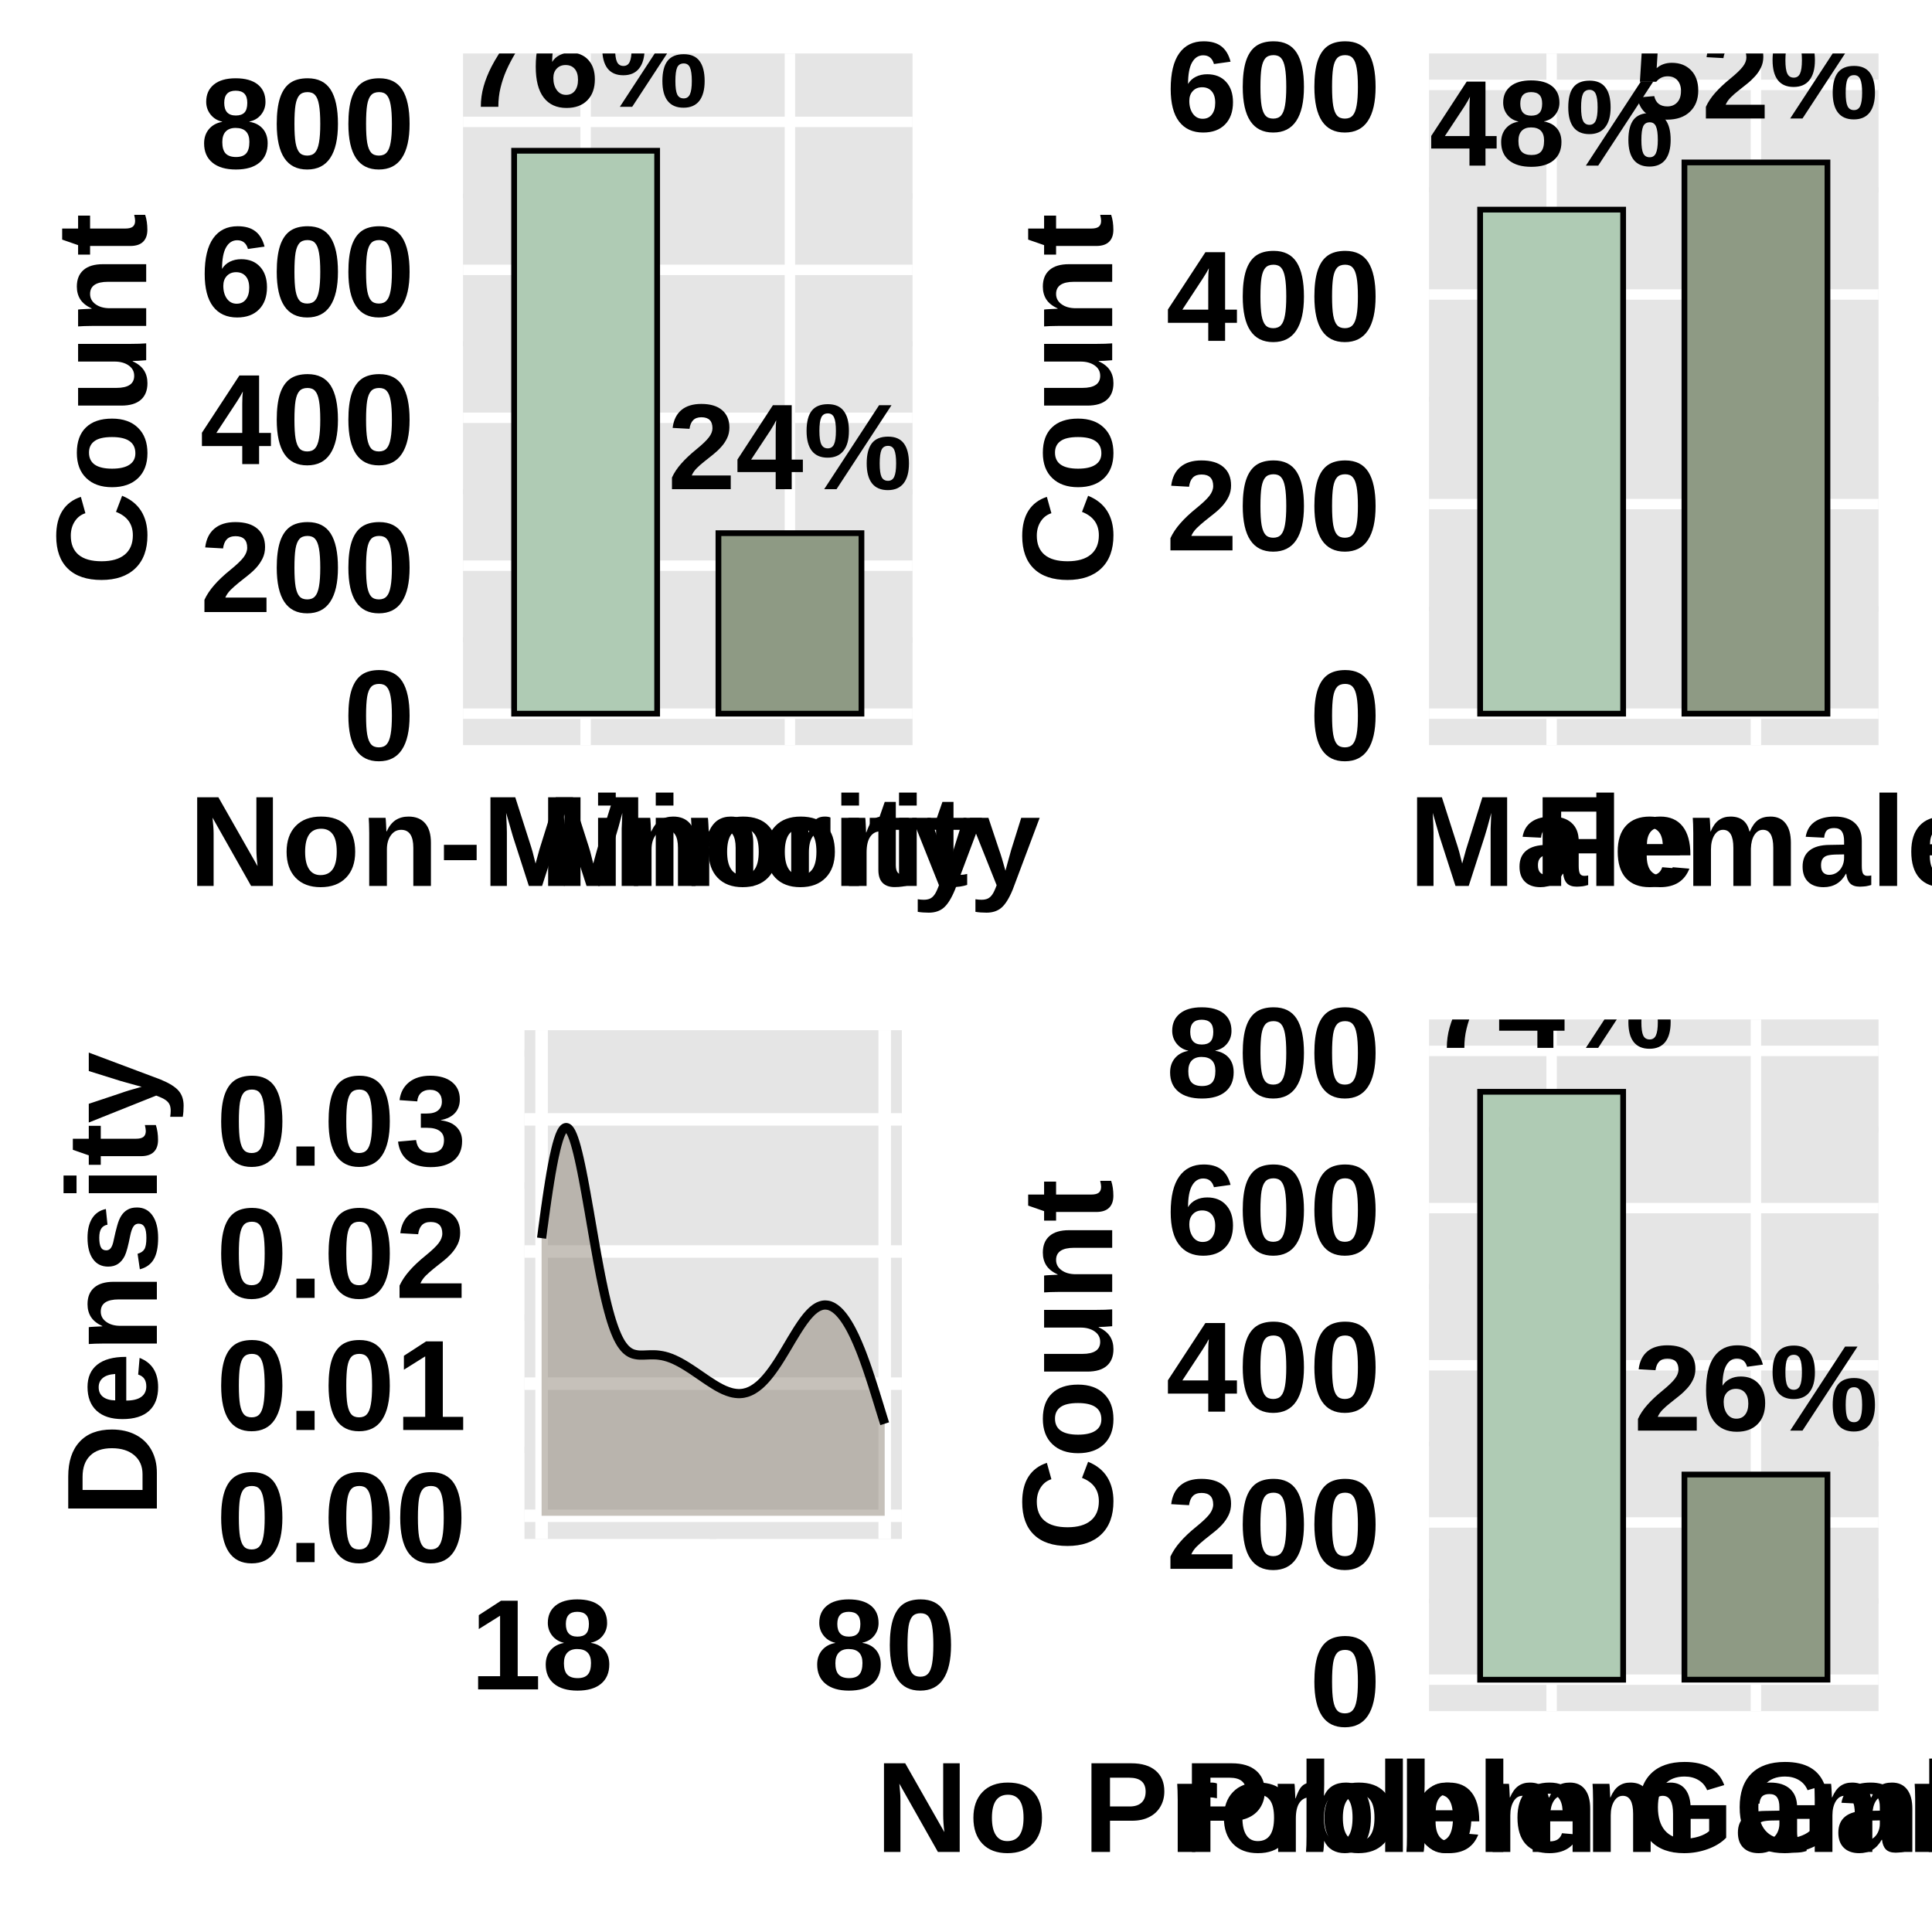
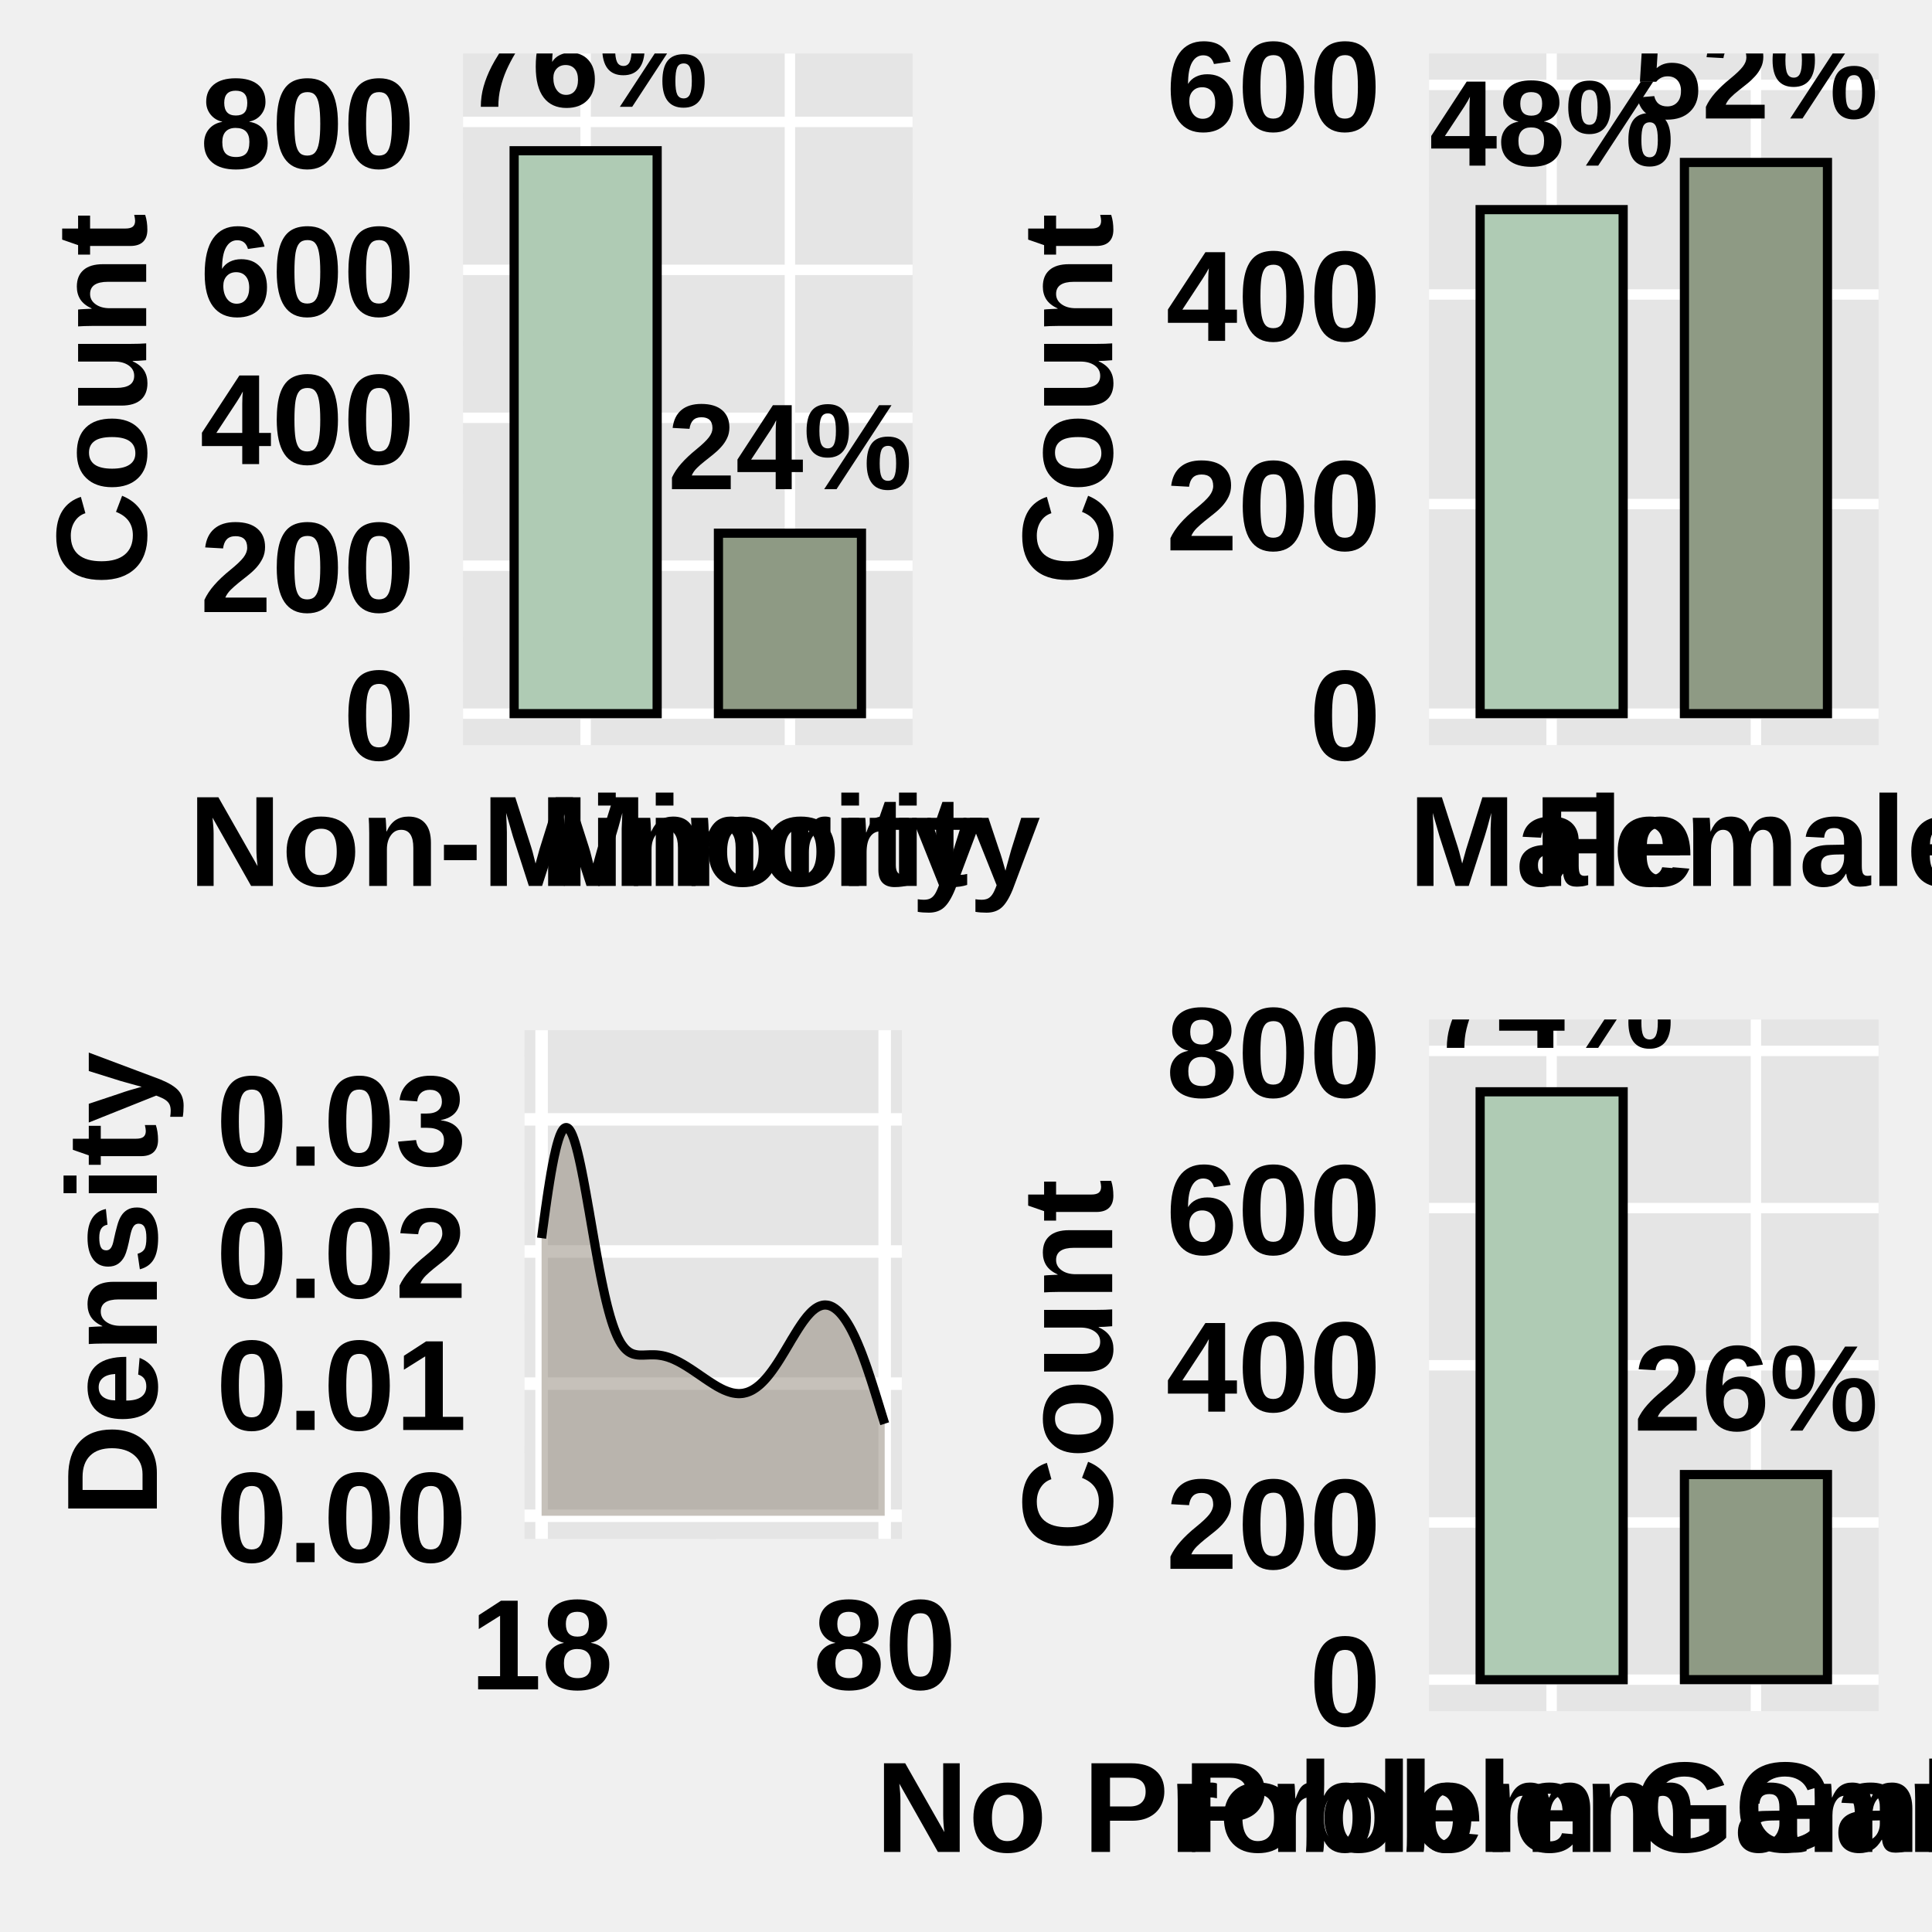
<svg xmlns="http://www.w3.org/2000/svg" class="svglite" width="360.00pt" height="360.00pt" viewBox="0 0 360.00 360.00">
  <defs>
    <style type="text/css">
    .svglite line, .svglite polyline, .svglite polygon, .svglite path, .svglite rect, .svglite circle {
      fill: none;
      stroke: #000000;
      stroke-linecap: round;
      stroke-linejoin: round;
      stroke-miterlimit: 10.00;
    }
    .svglite text {
      white-space: pre;
    }
  </style>
  </defs>
-   <rect width="100%" height="100%" style="stroke: none; fill: #FFFFFF;" />
+   <rect width="100%" height="100%" style="stroke: none; fill: none;" />
  <defs>
    <clipPath id="cpMC4wMHwzNjAuMDB8MC4wMHwzNjAuMDA=">
      <rect x="0.00" y="0.00" width="360.00" height="360.00" />
    </clipPath>
  </defs>
  <g clip-path="url(#cpMC4wMHwzNjAuMDB8MC4wMHwzNjAuMDA=)">
</g>
  <defs>
    <clipPath id="cpMC4wMHwxODAuMDB8MC4wMHwxODAuMDA=">
      <rect x="0" y="0.00" width="180.00" height="180.00" />
    </clipPath>
  </defs>
  <g clip-path="url(#cpMC4wMHwxODAuMDB8MC4wMHwxODAuMDA=)">
</g>
  <g clip-path="url(#cpMC4wMHwzNjAuMDB8MC4wMHwzNjAuMDA=)">
</g>
  <defs>
    <clipPath id="cpODYuMjh8MTcwLjA0fDkuOTZ8MTM4Ljg0">
      <rect x="86.28" y="9.96" width="83.76" height="128.88" />
    </clipPath>
  </defs>
  <g clip-path="url(#cpODYuMjh8MTcwLjA0fDkuOTZ8MTM4Ljg0)">
    <rect x="86.28" y="9.96" width="83.76" height="128.88" style="stroke-width: 1.94; stroke: none; fill: #E5E5E5;" />
    <polyline points="86.28,119.20 170.04,119.20 " style="stroke-width: 0.97; stroke: #E5E5E5; stroke-linecap: butt;" />
    <polyline points="86.28,91.63 170.04,91.63 " style="stroke-width: 0.97; stroke: #E5E5E5; stroke-linecap: butt;" />
    <polyline points="86.28,64.06 170.04,64.06 " style="stroke-width: 0.97; stroke: #E5E5E5; stroke-linecap: butt;" />
    <polyline points="86.28,36.50 170.04,36.50 " style="stroke-width: 0.97; stroke: #E5E5E5; stroke-linecap: butt;" />
    <polyline points="86.28,132.98 170.04,132.98 " style="stroke-width: 1.94; stroke: #FFFFFF; stroke-linecap: butt;" />
    <polyline points="86.28,105.41 170.04,105.41 " style="stroke-width: 1.94; stroke: #FFFFFF; stroke-linecap: butt;" />
    <polyline points="86.28,77.85 170.04,77.85 " style="stroke-width: 1.94; stroke: #FFFFFF; stroke-linecap: butt;" />
    <polyline points="86.28,50.28 170.04,50.28 " style="stroke-width: 1.94; stroke: #FFFFFF; stroke-linecap: butt;" />
    <polyline points="86.28,22.71 170.04,22.71 " style="stroke-width: 1.94; stroke: #FFFFFF; stroke-linecap: butt;" />
    <polyline points="109.12,138.84 109.12,9.96 " style="stroke-width: 1.94; stroke: #FFFFFF; stroke-linecap: butt;" />
    <polyline points="147.19,138.84 147.19,9.96 " style="stroke-width: 1.94; stroke: #FFFFFF; stroke-linecap: butt;" />
-     <rect x="133.87" y="99.35" width="26.65" height="33.63" style="stroke-width: 1.07; stroke-linecap: butt; stroke-linejoin: miter; fill: #8E9A84;" />
-     <rect x="95.80" y="28.09" width="26.65" height="104.89" style="stroke-width: 1.07; stroke-linecap: butt; stroke-linejoin: miter; fill: #AFCBB4;" />
+     <rect x="133.87" y="99.35" width="26.65" height="33.63" style="stroke-width: 1.71; stroke-linecap: butt; stroke-linejoin: miter; fill: #8E9A84;" />
+     <rect x="95.80" y="28.09" width="26.65" height="104.89" style="stroke-width: 1.71; stroke-linecap: butt; stroke-linejoin: miter; fill: #AFCBB4;" />
    <text x="147.19" y="91.16" text-anchor="middle" style="font-size: 22.76px; font-weight: bold; font-family: &quot;Arial&quot;;" textLength="45.53px" lengthAdjust="spacingAndGlyphs">24%</text>
    <text x="109.12" y="19.90" text-anchor="middle" style="font-size: 22.76px; font-weight: bold; font-family: &quot;Arial&quot;;" textLength="45.53px" lengthAdjust="spacingAndGlyphs">76%</text>
  </g>
  <g clip-path="url(#cpMC4wMHwzNjAuMDB8MC4wMHwzNjAuMDA=)">
    <text x="77.31" y="141.62" text-anchor="end" style="font-size: 24.00px; font-weight: bold; font-family: &quot;Arial&quot;;" textLength="13.35px" lengthAdjust="spacingAndGlyphs">0</text>
    <text x="77.31" y="114.05" text-anchor="end" style="font-size: 24.00px; font-weight: bold; font-family: &quot;Arial&quot;;" textLength="40.05px" lengthAdjust="spacingAndGlyphs">200</text>
    <text x="77.31" y="86.48" text-anchor="end" style="font-size: 24.00px; font-weight: bold; font-family: &quot;Arial&quot;;" textLength="40.05px" lengthAdjust="spacingAndGlyphs">400</text>
    <text x="77.31" y="58.92" text-anchor="end" style="font-size: 24.00px; font-weight: bold; font-family: &quot;Arial&quot;;" textLength="40.05px" lengthAdjust="spacingAndGlyphs">600</text>
    <text x="77.31" y="31.35" text-anchor="end" style="font-size: 24.00px; font-weight: bold; font-family: &quot;Arial&quot;;" textLength="40.05px" lengthAdjust="spacingAndGlyphs">800</text>
    <text x="109.12" y="165.08" text-anchor="middle" style="font-size: 24.00px; font-weight: bold; font-family: &quot;Arial&quot;;" textLength="147.96px" lengthAdjust="spacingAndGlyphs">Non-Minority</text>
    <text x="147.19" y="165.08" text-anchor="middle" style="font-size: 24.00px; font-weight: bold; font-family: &quot;Arial&quot;;" textLength="93.32px" lengthAdjust="spacingAndGlyphs">Minority</text>
    <text transform="translate(27.24,74.40) rotate(-90)" text-anchor="middle" style="font-size: 24.00px; font-weight: bold; font-family: &quot;Arial&quot;;" textLength="69.30px" lengthAdjust="spacingAndGlyphs">Count</text>
  </g>
  <defs>
    <clipPath id="cpMTgwLjAwfDM2MC4wMHwwLjAwfDE4MC4wMA==">
      <rect x="180.00" y="0.00" width="180.00" height="180.00" />
    </clipPath>
  </defs>
  <g clip-path="url(#cpMTgwLjAwfDM2MC4wMHwwLjAwfDE4MC4wMA==)">
</g>
  <g clip-path="url(#cpMC4wMHwzNjAuMDB8MC4wMHwzNjAuMDA=)">
</g>
  <defs>
    <clipPath id="cpMjY2LjI4fDM1MC4wNHw5Ljk2fDEzOC44NA==">
      <rect x="266.28" y="9.96" width="83.76" height="128.88" />
    </clipPath>
  </defs>
  <g clip-path="url(#cpMjY2LjI4fDM1MC4wNHw5Ljk2fDEzOC44NA==)">
    <rect x="266.28" y="9.96" width="83.76" height="128.88" style="stroke-width: 1.94; stroke: none; fill: #E5E5E5;" />
    <polyline points="266.28,113.46 350.04,113.46 " style="stroke-width: 0.97; stroke: #E5E5E5; stroke-linecap: butt;" />
    <polyline points="266.28,74.40 350.04,74.40 " style="stroke-width: 0.97; stroke: #E5E5E5; stroke-linecap: butt;" />
    <polyline points="266.28,35.35 350.04,35.35 " style="stroke-width: 0.97; stroke: #E5E5E5; stroke-linecap: butt;" />
    <polyline points="266.28,132.98 350.04,132.98 " style="stroke-width: 1.94; stroke: #FFFFFF; stroke-linecap: butt;" />
    <polyline points="266.28,93.93 350.04,93.93 " style="stroke-width: 1.94; stroke: #FFFFFF; stroke-linecap: butt;" />
    <polyline points="266.28,54.87 350.04,54.87 " style="stroke-width: 1.94; stroke: #FFFFFF; stroke-linecap: butt;" />
    <polyline points="266.28,15.82 350.04,15.82 " style="stroke-width: 1.94; stroke: #FFFFFF; stroke-linecap: butt;" />
    <polyline points="289.12,138.84 289.12,9.96 " style="stroke-width: 1.94; stroke: #FFFFFF; stroke-linecap: butt;" />
    <polyline points="327.19,138.84 327.19,9.96 " style="stroke-width: 1.94; stroke: #FFFFFF; stroke-linecap: butt;" />
-     <rect x="313.87" y="30.27" width="26.65" height="102.71" style="stroke-width: 1.07; stroke-linecap: butt; stroke-linejoin: miter; fill: #8E9A84;" />
-     <rect x="275.80" y="39.06" width="26.65" height="93.92" style="stroke-width: 1.07; stroke-linecap: butt; stroke-linejoin: miter; fill: #AFCBB4;" />
+     <rect x="313.87" y="30.27" width="26.65" height="102.71" style="stroke-width: 1.71; stroke-linecap: butt; stroke-linejoin: miter; fill: #8E9A84;" />
+     <rect x="275.80" y="39.06" width="26.65" height="93.92" style="stroke-width: 1.71; stroke-linecap: butt; stroke-linejoin: miter; fill: #AFCBB4;" />
    <text x="327.19" y="22.08" text-anchor="middle" style="font-size: 22.76px; font-weight: bold; font-family: &quot;Arial&quot;;" textLength="45.53px" lengthAdjust="spacingAndGlyphs">52%</text>
    <text x="289.12" y="30.87" text-anchor="middle" style="font-size: 22.76px; font-weight: bold; font-family: &quot;Arial&quot;;" textLength="45.53px" lengthAdjust="spacingAndGlyphs">48%</text>
  </g>
  <g clip-path="url(#cpMC4wMHwzNjAuMDB8MC4wMHwzNjAuMDA=)">
    <text x="257.31" y="141.62" text-anchor="end" style="font-size: 24.00px; font-weight: bold; font-family: &quot;Arial&quot;;" textLength="13.35px" lengthAdjust="spacingAndGlyphs">0</text>
    <text x="257.31" y="102.56" text-anchor="end" style="font-size: 24.00px; font-weight: bold; font-family: &quot;Arial&quot;;" textLength="40.05px" lengthAdjust="spacingAndGlyphs">200</text>
    <text x="257.31" y="63.51" text-anchor="end" style="font-size: 24.00px; font-weight: bold; font-family: &quot;Arial&quot;;" textLength="40.05px" lengthAdjust="spacingAndGlyphs">400</text>
    <text x="257.31" y="24.46" text-anchor="end" style="font-size: 24.00px; font-weight: bold; font-family: &quot;Arial&quot;;" textLength="40.05px" lengthAdjust="spacingAndGlyphs">600</text>
    <text x="289.12" y="165.08" text-anchor="middle" style="font-size: 24.00px; font-weight: bold; font-family: &quot;Arial&quot;;" textLength="53.35px" lengthAdjust="spacingAndGlyphs">Male</text>
    <text x="327.19" y="165.08" text-anchor="middle" style="font-size: 24.00px; font-weight: bold; font-family: &quot;Arial&quot;;" textLength="82.71px" lengthAdjust="spacingAndGlyphs">Female</text>
    <text transform="translate(207.24,74.40) rotate(-90)" text-anchor="middle" style="font-size: 24.00px; font-weight: bold; font-family: &quot;Arial&quot;;" textLength="69.30px" lengthAdjust="spacingAndGlyphs">Count</text>
  </g>
  <defs>
    <clipPath id="cpMC4wMHwxODAuMDB8MTgwLjAwfDM2MC4wMA==">
      <rect x="0.00" y="180.00" width="180.00" height="180.00" />
    </clipPath>
  </defs>
  <g clip-path="url(#cpMC4wMHwxODAuMDB8MTgwLjAwfDM2MC4wMA==)">
</g>
  <g clip-path="url(#cpMC4wMHwzNjAuMDB8MC4wMHwzNjAuMDA=)">
</g>
  <defs>
    <clipPath id="cpOTcuNzN8MTY4LjA0fDE5MS45NnwyODYuNzU=">
      <rect x="97.73" y="191.96" width="70.32" height="94.80" />
    </clipPath>
  </defs>
  <g clip-path="url(#cpOTcuNzN8MTY4LjA0fDE5MS45NnwyODYuNzU=)">
    <rect x="97.73" y="191.96" width="70.32" height="94.80" style="stroke-width: 2.33; stroke: none; fill: #E5E5E5;" />
    <polyline points="97.73,270.13 168.04,270.13 " style="stroke-width: 1.16; stroke: #E5E5E5; stroke-linecap: butt;" />
    <polyline points="97.73,245.51 168.04,245.51 " style="stroke-width: 1.16; stroke: #E5E5E5; stroke-linecap: butt;" />
    <polyline points="97.73,220.89 168.04,220.89 " style="stroke-width: 1.16; stroke: #E5E5E5; stroke-linecap: butt;" />
    <polyline points="97.73,196.26 168.04,196.26 " style="stroke-width: 1.16; stroke: #E5E5E5; stroke-linecap: butt;" />
    <polyline points="132.89,286.75 132.89,191.96 " style="stroke-width: 1.16; stroke: #E5E5E5; stroke-linecap: butt;" />
    <polyline points="97.73,282.44 168.04,282.44 " style="stroke-width: 2.33; stroke: #FFFFFF; stroke-linecap: butt;" />
    <polyline points="97.73,257.82 168.04,257.82 " style="stroke-width: 2.33; stroke: #FFFFFF; stroke-linecap: butt;" />
    <polyline points="97.73,233.20 168.04,233.20 " style="stroke-width: 2.33; stroke: #FFFFFF; stroke-linecap: butt;" />
    <polyline points="97.73,208.58 168.04,208.58 " style="stroke-width: 2.33; stroke: #FFFFFF; stroke-linecap: butt;" />
    <polyline points="100.92,286.75 100.92,191.96 " style="stroke-width: 2.33; stroke: #FFFFFF; stroke-linecap: butt;" />
    <polyline points="164.85,286.75 164.85,191.96 " style="stroke-width: 2.33; stroke: #FFFFFF; stroke-linecap: butt;" />
    <polygon points="100.92,230.71 101.05,229.74 101.17,228.79 101.30,227.85 101.42,226.93 101.55,226.02 101.67,225.12 101.80,224.24 101.92,223.38 102.05,222.53 102.17,221.71 102.30,220.91 102.42,220.13 102.55,219.37 102.67,218.63 102.80,217.93 102.92,217.25 103.05,216.59 103.17,215.97 103.30,215.36 103.43,214.80 103.55,214.26 103.68,213.74 103.80,213.27 103.93,212.83 104.05,212.41 104.18,212.04 104.30,211.68 104.43,211.37 104.55,211.10 104.68,210.84 104.80,210.64 104.93,210.47 105.05,210.32 105.18,210.22 105.30,210.15 105.43,210.11 105.55,210.11 105.68,210.14 105.80,210.21 105.93,210.31 106.05,210.44 106.18,210.61 106.30,210.80 106.43,211.03 106.55,211.29 106.68,211.58 106.80,211.90 106.93,212.25 107.05,212.62 107.18,213.03 107.30,213.45 107.43,213.91 107.55,214.39 107.68,214.89 107.80,215.41 107.93,215.96 108.05,216.52 108.18,217.11 108.30,217.70 108.43,218.32 108.55,218.96 108.68,219.60 108.80,220.26 108.93,220.94 109.05,221.62 109.18,222.31 109.30,223.01 109.43,223.72 109.55,224.43 109.68,225.15 109.81,225.87 109.93,226.60 110.06,227.33 110.18,228.05 110.31,228.78 110.43,229.50 110.56,230.23 110.68,230.95 110.81,231.66 110.93,232.37 111.06,233.07 111.18,233.77 111.31,234.45 111.43,235.13 111.56,235.80 111.68,236.46 111.81,237.11 111.93,237.75 112.06,238.37 112.18,238.98 112.31,239.58 112.43,240.17 112.56,240.74 112.68,241.31 112.81,241.85 112.93,242.38 113.06,242.90 113.18,243.40 113.31,243.88 113.43,244.35 113.56,244.80 113.68,245.25 113.81,245.67 113.93,246.08 114.06,246.47 114.18,246.85 114.31,247.21 114.43,247.56 114.56,247.89 114.68,248.21 114.81,248.51 114.93,248.80 115.06,249.08 115.18,249.34 115.31,249.58 115.43,249.82 115.56,250.04 115.68,250.25 115.81,250.45 115.94,250.63 116.06,250.80 116.19,250.96 116.31,251.12 116.44,251.26 116.56,251.39 116.69,251.51 116.81,251.62 116.94,251.72 117.06,251.82 117.19,251.91 117.31,251.98 117.44,252.06 117.56,252.12 117.69,252.18 117.81,252.23 117.94,252.28 118.06,252.32 118.19,252.35 118.31,252.38 118.44,252.41 118.56,252.43 118.69,252.45 118.81,252.47 118.94,252.48 119.06,252.49 119.19,252.50 119.31,252.50 119.44,252.50 119.56,252.50 119.69,252.50 119.81,252.50 119.94,252.50 120.06,252.49 120.19,252.49 120.31,252.48 120.44,252.48 120.56,252.47 120.69,252.47 120.81,252.46 120.94,252.46 121.06,252.45 121.19,252.45 121.31,252.45 121.44,252.45 121.56,252.45 121.69,252.45 121.81,252.45 121.94,252.45 122.06,252.46 122.19,252.46 122.32,252.47 122.44,252.48 122.57,252.49 122.69,252.51 122.82,252.52 122.94,252.54 123.07,252.56 123.19,252.58 123.32,252.60 123.44,252.62 123.57,252.65 123.69,252.68 123.82,252.70 123.94,252.74 124.07,252.77 124.19,252.81 124.32,252.84 124.44,252.88 124.57,252.92 124.69,252.97 124.82,253.01 124.94,253.06 125.07,253.10 125.19,253.15 125.32,253.21 125.44,253.26 125.57,253.31 125.69,253.37 125.82,253.43 125.94,253.49 126.07,253.55 126.19,253.61 126.32,253.67 126.44,253.74 126.57,253.80 126.69,253.87 126.82,253.94 126.94,254.01 127.07,254.08 127.19,254.15 127.32,254.22 127.44,254.30 127.57,254.37 127.69,254.45 127.82,254.52 127.94,254.60 128.07,254.68 128.19,254.76 128.32,254.84 128.44,254.92 128.57,255.00 128.70,255.08 128.82,255.16 128.95,255.25 129.07,255.33 129.20,255.41 129.32,255.50 129.45,255.58 129.57,255.67 129.70,255.75 129.82,255.84 129.95,255.92 130.07,256.01 130.20,256.09 130.32,256.18 130.45,256.27 130.57,256.35 130.70,256.44 130.82,256.52 130.95,256.61 131.07,256.69 131.20,256.78 131.32,256.87 131.45,256.95 131.57,257.03 131.70,257.12 131.82,257.20 131.95,257.29 132.07,257.37 132.20,257.45 132.32,257.53 132.45,257.61 132.57,257.69 132.70,257.77 132.82,257.85 132.95,257.93 133.07,258.01 133.20,258.08 133.32,258.16 133.45,258.23 133.57,258.31 133.70,258.38 133.82,258.45 133.95,258.52 134.07,258.58 134.20,258.65 134.32,258.72 134.45,258.78 134.57,258.84 134.70,258.90 134.82,258.96 134.95,259.02 135.08,259.07 135.20,259.12 135.33,259.17 135.45,259.22 135.58,259.27 135.70,259.31 135.83,259.35 135.95,259.39 136.08,259.43 136.20,259.47 136.33,259.50 136.45,259.53 136.58,259.56 136.70,259.58 136.83,259.60 136.95,259.62 137.08,259.64 137.20,259.65 137.33,259.66 137.45,259.67 137.58,259.68 137.70,259.68 137.83,259.68 137.95,259.67 138.08,259.66 138.20,259.65 138.33,259.64 138.45,259.62 138.58,259.60 138.70,259.57 138.83,259.54 138.95,259.51 139.08,259.48 139.20,259.44 139.33,259.40 139.45,259.35 139.58,259.30 139.70,259.25 139.83,259.19 139.95,259.13 140.08,259.07 140.20,259.00 140.33,258.93 140.45,258.85 140.58,258.77 140.70,258.69 140.83,258.60 140.95,258.52 141.08,258.42 141.20,258.32 141.33,258.22 141.46,258.12 141.58,258.01 141.71,257.90 141.83,257.78 141.96,257.66 142.08,257.54 142.21,257.41 142.33,257.28 142.46,257.15 142.58,257.01 142.71,256.87 142.83,256.73 142.96,256.58 143.08,256.43 143.21,256.28 143.33,256.12 143.46,255.96 143.58,255.80 143.71,255.63 143.83,255.47 143.96,255.29 144.08,255.12 144.21,254.94 144.33,254.76 144.46,254.58 144.58,254.39 144.71,254.21 144.83,254.02 144.96,253.83 145.08,253.63 145.21,253.44 145.33,253.24 145.46,253.04 145.58,252.84 145.71,252.63 145.83,252.43 145.96,252.22 146.08,252.02 146.21,251.81 146.33,251.60 146.46,251.39 146.58,251.18 146.71,250.97 146.83,250.76 146.96,250.55 147.08,250.34 147.21,250.13 147.33,249.91 147.46,249.70 147.58,249.49 147.71,249.29 147.84,249.08 147.96,248.87 148.09,248.67 148.21,248.46 148.34,248.26 148.46,248.06 148.59,247.86 148.71,247.66 148.84,247.47 148.96,247.28 149.09,247.09 149.21,246.90 149.34,246.72 149.46,246.54 149.59,246.36 149.71,246.18 149.84,246.02 149.96,245.85 150.09,245.69 150.21,245.53 150.34,245.37 150.46,245.22 150.59,245.08 150.71,244.94 150.84,244.80 150.96,244.67 151.09,244.54 151.21,244.42 151.34,244.30 151.46,244.19 151.59,244.09 151.71,243.99 151.84,243.89 151.96,243.80 152.09,243.72 152.21,243.64 152.34,243.57 152.46,243.50 152.59,243.44 152.71,243.39 152.84,243.34 152.96,243.30 153.09,243.26 153.21,243.23 153.34,243.20 153.46,243.19 153.59,243.17 153.71,243.17 153.84,243.17 153.96,243.18 154.09,243.19 154.22,243.21 154.34,243.23 154.47,243.26 154.59,243.30 154.72,243.34 154.84,243.40 154.97,243.45 155.09,243.51 155.22,243.58 155.34,243.66 155.47,243.74 155.59,243.82 155.72,243.92 155.84,244.02 155.97,244.12 156.09,244.23 156.22,244.35 156.34,244.47 156.47,244.60 156.59,244.74 156.72,244.88 156.84,245.03 156.97,245.18 157.09,245.34 157.22,245.51 157.34,245.68 157.47,245.86 157.59,246.04 157.72,246.23 157.84,246.43 157.97,246.63 158.09,246.84 158.22,247.05 158.34,247.27 158.47,247.50 158.59,247.73 158.72,247.97 158.84,248.22 158.97,248.47 159.09,248.72 159.22,248.98 159.34,249.25 159.47,249.53 159.59,249.81 159.72,250.09 159.84,250.38 159.97,250.68 160.09,250.98 160.22,251.29 160.35,251.60 160.47,251.92 160.60,252.24 160.72,252.57 160.85,252.91 160.97,253.25 161.10,253.59 161.22,253.94 161.35,254.29 161.47,254.65 161.60,255.01 161.72,255.38 161.85,255.75 161.97,256.12 162.10,256.50 162.22,256.88 162.35,257.26 162.47,257.65 162.60,258.04 162.72,258.43 162.85,258.83 162.97,259.23 163.10,259.62 163.22,260.03 163.35,260.43 163.47,260.83 163.60,261.24 163.72,261.64 163.85,262.05 163.97,262.46 164.10,262.86 164.22,263.27 164.35,263.68 164.47,264.08 164.60,264.49 164.72,264.89 164.85,265.29 164.85,282.44 164.72,282.44 164.60,282.44 164.47,282.44 164.35,282.44 164.22,282.44 164.10,282.44 163.97,282.44 163.85,282.44 163.72,282.44 163.60,282.44 163.47,282.44 163.35,282.44 163.22,282.44 163.10,282.44 162.97,282.44 162.85,282.44 162.72,282.44 162.60,282.44 162.47,282.44 162.35,282.44 162.22,282.44 162.10,282.44 161.97,282.44 161.85,282.44 161.72,282.44 161.60,282.44 161.47,282.44 161.35,282.44 161.22,282.44 161.10,282.44 160.97,282.44 160.85,282.44 160.72,282.44 160.60,282.44 160.47,282.44 160.35,282.44 160.22,282.44 160.09,282.44 159.97,282.44 159.84,282.44 159.72,282.44 159.59,282.44 159.47,282.44 159.34,282.44 159.22,282.44 159.09,282.44 158.97,282.44 158.84,282.44 158.72,282.44 158.59,282.44 158.47,282.44 158.34,282.44 158.22,282.44 158.09,282.44 157.97,282.44 157.84,282.44 157.72,282.44 157.59,282.44 157.47,282.44 157.34,282.44 157.22,282.44 157.09,282.44 156.97,282.44 156.84,282.44 156.72,282.44 156.59,282.44 156.47,282.44 156.34,282.44 156.22,282.44 156.09,282.44 155.97,282.44 155.84,282.44 155.72,282.44 155.59,282.44 155.47,282.44 155.34,282.44 155.22,282.44 155.09,282.44 154.97,282.44 154.84,282.44 154.72,282.44 154.59,282.44 154.47,282.44 154.34,282.44 154.22,282.44 154.09,282.44 153.96,282.44 153.84,282.44 153.71,282.44 153.59,282.44 153.46,282.44 153.34,282.44 153.21,282.44 153.09,282.44 152.96,282.44 152.84,282.44 152.71,282.44 152.59,282.44 152.46,282.44 152.34,282.44 152.21,282.44 152.09,282.44 151.96,282.44 151.84,282.44 151.71,282.44 151.59,282.44 151.46,282.44 151.34,282.44 151.21,282.44 151.09,282.44 150.96,282.44 150.84,282.44 150.71,282.44 150.59,282.44 150.46,282.44 150.34,282.44 150.21,282.44 150.09,282.44 149.96,282.44 149.84,282.44 149.71,282.44 149.59,282.44 149.46,282.44 149.34,282.44 149.21,282.44 149.09,282.44 148.96,282.44 148.84,282.44 148.71,282.44 148.59,282.44 148.46,282.44 148.34,282.44 148.21,282.44 148.09,282.44 147.96,282.44 147.84,282.44 147.71,282.44 147.58,282.44 147.46,282.44 147.33,282.44 147.21,282.44 147.08,282.44 146.96,282.44 146.83,282.44 146.71,282.44 146.58,282.44 146.46,282.44 146.33,282.44 146.21,282.44 146.08,282.44 145.96,282.44 145.83,282.44 145.71,282.44 145.58,282.44 145.46,282.44 145.33,282.44 145.21,282.44 145.08,282.44 144.96,282.44 144.83,282.44 144.71,282.44 144.58,282.44 144.46,282.44 144.33,282.44 144.21,282.44 144.08,282.44 143.96,282.44 143.83,282.44 143.71,282.44 143.58,282.44 143.46,282.44 143.33,282.44 143.21,282.44 143.08,282.44 142.96,282.44 142.83,282.44 142.71,282.44 142.58,282.44 142.46,282.44 142.33,282.44 142.21,282.44 142.08,282.44 141.96,282.44 141.83,282.44 141.71,282.44 141.58,282.44 141.46,282.44 141.33,282.44 141.20,282.44 141.08,282.44 140.95,282.44 140.83,282.44 140.70,282.44 140.58,282.44 140.45,282.44 140.33,282.44 140.20,282.44 140.08,282.44 139.95,282.44 139.83,282.44 139.70,282.44 139.58,282.44 139.45,282.44 139.33,282.44 139.20,282.44 139.08,282.44 138.95,282.44 138.83,282.44 138.70,282.44 138.58,282.44 138.45,282.44 138.33,282.44 138.20,282.44 138.08,282.44 137.95,282.44 137.83,282.44 137.70,282.44 137.58,282.44 137.45,282.44 137.33,282.44 137.20,282.44 137.08,282.44 136.95,282.44 136.83,282.44 136.70,282.44 136.58,282.44 136.45,282.44 136.33,282.44 136.20,282.44 136.08,282.44 135.95,282.44 135.83,282.44 135.70,282.44 135.58,282.44 135.45,282.44 135.33,282.44 135.20,282.44 135.08,282.44 134.95,282.44 134.82,282.44 134.70,282.44 134.57,282.44 134.45,282.44 134.32,282.44 134.20,282.44 134.07,282.44 133.95,282.44 133.82,282.44 133.70,282.44 133.57,282.44 133.45,282.44 133.32,282.44 133.20,282.44 133.07,282.44 132.95,282.44 132.82,282.44 132.70,282.44 132.57,282.44 132.45,282.44 132.32,282.44 132.20,282.44 132.07,282.44 131.95,282.44 131.82,282.44 131.70,282.44 131.57,282.44 131.45,282.44 131.32,282.44 131.20,282.44 131.07,282.44 130.95,282.44 130.82,282.44 130.70,282.44 130.57,282.44 130.45,282.44 130.32,282.44 130.20,282.44 130.07,282.44 129.95,282.44 129.82,282.44 129.70,282.44 129.57,282.44 129.45,282.44 129.32,282.44 129.20,282.44 129.07,282.44 128.95,282.44 128.82,282.44 128.70,282.44 128.57,282.44 128.44,282.44 128.32,282.44 128.19,282.44 128.07,282.44 127.94,282.44 127.82,282.44 127.69,282.44 127.57,282.44 127.44,282.44 127.32,282.44 127.19,282.44 127.07,282.44 126.94,282.44 126.82,282.44 126.69,282.44 126.57,282.44 126.44,282.44 126.32,282.44 126.19,282.44 126.07,282.44 125.94,282.44 125.82,282.44 125.69,282.44 125.57,282.44 125.44,282.44 125.32,282.44 125.19,282.44 125.07,282.44 124.94,282.44 124.82,282.44 124.69,282.44 124.57,282.44 124.44,282.44 124.32,282.44 124.19,282.44 124.07,282.44 123.94,282.44 123.82,282.44 123.69,282.44 123.57,282.44 123.44,282.44 123.32,282.44 123.19,282.44 123.07,282.44 122.94,282.44 122.82,282.44 122.69,282.44 122.57,282.44 122.44,282.44 122.32,282.44 122.19,282.44 122.06,282.44 121.94,282.44 121.81,282.44 121.69,282.44 121.56,282.44 121.44,282.44 121.31,282.44 121.19,282.44 121.06,282.44 120.94,282.44 120.81,282.44 120.69,282.44 120.56,282.44 120.44,282.44 120.31,282.44 120.19,282.44 120.06,282.44 119.94,282.44 119.81,282.44 119.69,282.44 119.56,282.44 119.44,282.44 119.31,282.44 119.19,282.44 119.06,282.44 118.94,282.44 118.81,282.44 118.69,282.44 118.56,282.44 118.44,282.44 118.31,282.44 118.19,282.44 118.06,282.44 117.94,282.44 117.81,282.44 117.69,282.44 117.56,282.44 117.44,282.44 117.31,282.44 117.19,282.44 117.06,282.44 116.94,282.44 116.81,282.44 116.69,282.44 116.56,282.44 116.44,282.44 116.31,282.44 116.19,282.44 116.06,282.44 115.94,282.44 115.81,282.44 115.68,282.44 115.56,282.44 115.43,282.44 115.31,282.44 115.18,282.44 115.06,282.44 114.93,282.44 114.81,282.44 114.68,282.44 114.56,282.44 114.43,282.44 114.31,282.44 114.18,282.44 114.06,282.44 113.93,282.44 113.81,282.44 113.68,282.44 113.56,282.44 113.43,282.44 113.31,282.44 113.18,282.44 113.06,282.44 112.93,282.44 112.81,282.44 112.68,282.44 112.56,282.44 112.43,282.44 112.31,282.44 112.18,282.44 112.06,282.44 111.93,282.44 111.81,282.44 111.68,282.44 111.56,282.44 111.43,282.44 111.31,282.44 111.18,282.44 111.06,282.44 110.93,282.44 110.81,282.44 110.68,282.44 110.56,282.44 110.43,282.44 110.31,282.44 110.18,282.44 110.06,282.44 109.93,282.44 109.81,282.44 109.68,282.44 109.55,282.44 109.43,282.44 109.30,282.44 109.18,282.44 109.05,282.44 108.93,282.44 108.80,282.44 108.68,282.44 108.55,282.44 108.43,282.44 108.30,282.44 108.18,282.44 108.05,282.44 107.93,282.44 107.80,282.44 107.68,282.44 107.55,282.44 107.43,282.44 107.30,282.44 107.18,282.44 107.05,282.44 106.93,282.44 106.80,282.44 106.68,282.44 106.55,282.44 106.43,282.44 106.30,282.44 106.18,282.44 106.05,282.44 105.93,282.44 105.80,282.44 105.68,282.44 105.55,282.44 105.43,282.44 105.30,282.44 105.18,282.44 105.05,282.44 104.93,282.44 104.80,282.44 104.68,282.44 104.55,282.44 104.43,282.44 104.30,282.44 104.18,282.44 104.05,282.44 103.93,282.44 103.80,282.44 103.68,282.44 103.55,282.44 103.43,282.44 103.30,282.44 103.17,282.44 103.05,282.44 102.92,282.44 102.80,282.44 102.67,282.44 102.55,282.44 102.42,282.44 102.30,282.44 102.17,282.44 102.05,282.44 101.92,282.44 101.80,282.44 101.67,282.44 101.55,282.44 101.42,282.44 101.30,282.44 101.17,282.44 101.05,282.44 100.92,282.44 " style="stroke-width: 0.00; stroke: none; stroke-linecap: butt; fill: #8E8577; fill-opacity: 0.50;" />
    <polyline points="100.92,230.71 101.05,229.74 101.17,228.79 101.30,227.85 101.42,226.93 101.55,226.02 101.67,225.12 101.80,224.24 101.92,223.38 102.05,222.53 102.17,221.71 102.30,220.91 102.42,220.13 102.55,219.37 102.67,218.63 102.80,217.93 102.92,217.25 103.05,216.59 103.17,215.97 103.30,215.36 103.43,214.80 103.55,214.26 103.68,213.74 103.80,213.27 103.93,212.83 104.05,212.41 104.18,212.04 104.30,211.68 104.43,211.37 104.55,211.10 104.68,210.84 104.80,210.64 104.93,210.47 105.05,210.32 105.18,210.22 105.30,210.15 105.43,210.11 105.55,210.11 105.68,210.14 105.80,210.21 105.93,210.31 106.05,210.44 106.18,210.61 106.30,210.80 106.43,211.03 106.55,211.29 106.68,211.58 106.80,211.90 106.93,212.25 107.05,212.62 107.18,213.03 107.30,213.45 107.43,213.91 107.55,214.39 107.68,214.89 107.80,215.41 107.93,215.96 108.05,216.52 108.18,217.11 108.30,217.70 108.43,218.32 108.55,218.96 108.68,219.60 108.80,220.26 108.93,220.94 109.05,221.62 109.18,222.31 109.30,223.01 109.43,223.72 109.55,224.43 109.68,225.15 109.81,225.87 109.93,226.60 110.06,227.33 110.18,228.05 110.31,228.78 110.43,229.50 110.56,230.23 110.68,230.95 110.81,231.66 110.93,232.37 111.06,233.07 111.18,233.77 111.31,234.45 111.43,235.13 111.56,235.80 111.68,236.46 111.81,237.11 111.93,237.75 112.06,238.37 112.18,238.98 112.31,239.58 112.43,240.17 112.56,240.74 112.68,241.31 112.81,241.85 112.93,242.38 113.06,242.90 113.18,243.40 113.31,243.88 113.43,244.35 113.56,244.80 113.68,245.25 113.81,245.67 113.93,246.08 114.06,246.47 114.18,246.85 114.31,247.21 114.43,247.56 114.56,247.89 114.68,248.21 114.81,248.51 114.93,248.80 115.06,249.08 115.18,249.34 115.31,249.58 115.43,249.82 115.56,250.04 115.68,250.25 115.81,250.45 115.94,250.63 116.06,250.80 116.19,250.96 116.31,251.12 116.44,251.26 116.56,251.39 116.69,251.51 116.81,251.62 116.94,251.72 117.06,251.82 117.19,251.91 117.31,251.98 117.44,252.06 117.56,252.12 117.69,252.18 117.81,252.23 117.94,252.28 118.06,252.32 118.19,252.35 118.31,252.38 118.44,252.41 118.56,252.43 118.69,252.45 118.81,252.47 118.94,252.48 119.06,252.49 119.19,252.50 119.31,252.50 119.44,252.50 119.56,252.50 119.69,252.50 119.81,252.50 119.94,252.50 120.06,252.49 120.19,252.49 120.31,252.48 120.44,252.48 120.56,252.47 120.69,252.47 120.81,252.46 120.94,252.46 121.06,252.45 121.19,252.45 121.31,252.45 121.44,252.45 121.56,252.45 121.69,252.45 121.81,252.45 121.94,252.45 122.06,252.46 122.19,252.46 122.32,252.47 122.44,252.48 122.57,252.49 122.69,252.51 122.82,252.52 122.94,252.54 123.07,252.56 123.19,252.58 123.32,252.60 123.44,252.62 123.57,252.65 123.69,252.68 123.82,252.70 123.94,252.74 124.07,252.77 124.19,252.81 124.32,252.84 124.44,252.88 124.57,252.92 124.69,252.97 124.82,253.01 124.94,253.06 125.07,253.10 125.19,253.15 125.32,253.21 125.44,253.26 125.57,253.31 125.69,253.37 125.82,253.43 125.94,253.49 126.07,253.55 126.19,253.61 126.32,253.67 126.44,253.74 126.57,253.80 126.69,253.87 126.82,253.94 126.94,254.01 127.07,254.08 127.19,254.15 127.32,254.22 127.44,254.30 127.57,254.37 127.69,254.45 127.82,254.52 127.94,254.60 128.07,254.68 128.19,254.76 128.32,254.84 128.44,254.92 128.57,255.00 128.70,255.08 128.82,255.16 128.95,255.25 129.07,255.33 129.20,255.41 129.32,255.50 129.45,255.58 129.57,255.67 129.70,255.75 129.82,255.84 129.95,255.92 130.07,256.01 130.20,256.09 130.32,256.18 130.45,256.27 130.57,256.35 130.70,256.44 130.82,256.52 130.95,256.61 131.07,256.69 131.20,256.78 131.32,256.87 131.45,256.95 131.57,257.03 131.70,257.12 131.82,257.20 131.95,257.29 132.07,257.37 132.20,257.45 132.32,257.53 132.45,257.61 132.57,257.69 132.70,257.77 132.82,257.85 132.95,257.93 133.07,258.01 133.20,258.08 133.32,258.16 133.45,258.23 133.57,258.31 133.70,258.38 133.82,258.45 133.95,258.52 134.07,258.58 134.20,258.65 134.32,258.72 134.45,258.78 134.57,258.84 134.70,258.90 134.82,258.96 134.95,259.02 135.08,259.07 135.20,259.12 135.33,259.17 135.45,259.22 135.58,259.27 135.70,259.31 135.83,259.35 135.95,259.39 136.08,259.43 136.20,259.47 136.33,259.50 136.45,259.53 136.58,259.56 136.70,259.58 136.83,259.60 136.95,259.62 137.08,259.64 137.20,259.65 137.33,259.66 137.45,259.67 137.58,259.68 137.70,259.68 137.83,259.68 137.95,259.67 138.08,259.66 138.20,259.65 138.33,259.64 138.45,259.62 138.58,259.60 138.70,259.57 138.83,259.54 138.95,259.51 139.08,259.48 139.20,259.44 139.33,259.40 139.45,259.35 139.58,259.30 139.70,259.25 139.83,259.19 139.95,259.13 140.08,259.07 140.20,259.00 140.33,258.93 140.45,258.85 140.58,258.77 140.70,258.69 140.83,258.60 140.95,258.52 141.08,258.42 141.20,258.32 141.33,258.22 141.46,258.12 141.58,258.01 141.71,257.90 141.83,257.78 141.96,257.66 142.08,257.54 142.21,257.41 142.33,257.28 142.46,257.15 142.58,257.01 142.71,256.87 142.83,256.73 142.96,256.58 143.08,256.43 143.21,256.28 143.33,256.12 143.46,255.96 143.58,255.80 143.71,255.63 143.83,255.47 143.96,255.29 144.08,255.12 144.21,254.94 144.33,254.76 144.46,254.58 144.58,254.39 144.71,254.21 144.83,254.02 144.96,253.83 145.08,253.63 145.21,253.44 145.33,253.24 145.46,253.04 145.58,252.84 145.71,252.63 145.83,252.43 145.96,252.22 146.08,252.02 146.21,251.81 146.33,251.60 146.46,251.39 146.58,251.18 146.71,250.97 146.83,250.76 146.96,250.55 147.08,250.34 147.21,250.13 147.33,249.91 147.46,249.70 147.58,249.49 147.71,249.29 147.84,249.08 147.96,248.87 148.09,248.67 148.21,248.46 148.34,248.26 148.46,248.06 148.59,247.86 148.71,247.66 148.84,247.47 148.96,247.28 149.09,247.09 149.21,246.90 149.34,246.72 149.46,246.54 149.59,246.36 149.71,246.18 149.84,246.02 149.96,245.85 150.09,245.69 150.21,245.53 150.34,245.37 150.46,245.22 150.59,245.08 150.71,244.94 150.84,244.80 150.96,244.67 151.09,244.54 151.21,244.42 151.34,244.30 151.46,244.19 151.59,244.09 151.71,243.99 151.84,243.89 151.96,243.80 152.09,243.72 152.21,243.64 152.34,243.57 152.46,243.50 152.59,243.44 152.71,243.39 152.84,243.34 152.96,243.30 153.09,243.26 153.21,243.23 153.34,243.20 153.46,243.19 153.59,243.17 153.71,243.17 153.84,243.17 153.96,243.18 154.09,243.19 154.22,243.21 154.34,243.23 154.47,243.26 154.59,243.30 154.72,243.34 154.84,243.40 154.97,243.45 155.09,243.51 155.22,243.58 155.34,243.66 155.47,243.74 155.59,243.82 155.72,243.92 155.84,244.02 155.97,244.12 156.09,244.23 156.22,244.35 156.34,244.47 156.47,244.60 156.59,244.74 156.72,244.88 156.84,245.03 156.97,245.18 157.09,245.34 157.22,245.51 157.34,245.68 157.47,245.86 157.59,246.04 157.72,246.23 157.84,246.43 157.97,246.63 158.09,246.84 158.22,247.05 158.34,247.27 158.47,247.50 158.59,247.73 158.72,247.97 158.84,248.22 158.97,248.47 159.09,248.72 159.22,248.98 159.34,249.25 159.47,249.53 159.59,249.81 159.72,250.09 159.84,250.38 159.97,250.68 160.09,250.98 160.22,251.29 160.35,251.60 160.47,251.92 160.60,252.24 160.72,252.57 160.85,252.91 160.97,253.25 161.10,253.59 161.22,253.94 161.35,254.29 161.47,254.65 161.60,255.01 161.72,255.38 161.85,255.75 161.97,256.12 162.10,256.50 162.22,256.88 162.35,257.26 162.47,257.65 162.60,258.04 162.72,258.43 162.85,258.83 162.97,259.23 163.10,259.62 163.22,260.03 163.35,260.43 163.47,260.83 163.60,261.24 163.72,261.64 163.85,262.05 163.97,262.46 164.10,262.86 164.22,263.27 164.35,263.68 164.47,264.08 164.60,264.49 164.72,264.89 164.85,265.29 " style="stroke-width: 1.71; stroke-linecap: butt;" />
  </g>
  <g clip-path="url(#cpMC4wMHwzNjAuMDB8MC4wMHwzNjAuMDA=)">
    <text x="86.97" y="291.08" text-anchor="end" style="font-size: 24.00px; font-weight: bold; font-family: &quot;Arial&quot;;" textLength="46.71px" lengthAdjust="spacingAndGlyphs">0.00</text>
    <text x="86.97" y="266.46" text-anchor="end" style="font-size: 24.00px; font-weight: bold; font-family: &quot;Arial&quot;;" textLength="46.71px" lengthAdjust="spacingAndGlyphs">0.01</text>
    <text x="86.97" y="241.84" text-anchor="end" style="font-size: 24.00px; font-weight: bold; font-family: &quot;Arial&quot;;" textLength="46.71px" lengthAdjust="spacingAndGlyphs">0.02</text>
    <text x="86.97" y="217.21" text-anchor="end" style="font-size: 24.00px; font-weight: bold; font-family: &quot;Arial&quot;;" textLength="46.71px" lengthAdjust="spacingAndGlyphs">0.03</text>
    <text x="100.92" y="314.79" text-anchor="middle" style="font-size: 24.00px; font-weight: bold; font-family: &quot;Arial&quot;;" textLength="26.70px" lengthAdjust="spacingAndGlyphs">18</text>
    <text x="164.85" y="314.79" text-anchor="middle" style="font-size: 24.00px; font-weight: bold; font-family: &quot;Arial&quot;;" textLength="26.70px" lengthAdjust="spacingAndGlyphs">80</text>
    <text transform="translate(29.23,239.35) rotate(-90)" text-anchor="middle" style="font-size: 24.00px; font-weight: bold; font-family: &quot;Arial&quot;;" textLength="86.70px" lengthAdjust="spacingAndGlyphs">Density</text>
  </g>
  <defs>
    <clipPath id="cpMTgwLjAwfDM2MC4wMHwxODAuMDB8MzYwLjAw">
      <rect x="180.00" y="180.00" width="180.00" height="180.00" />
    </clipPath>
  </defs>
  <g clip-path="url(#cpMTgwLjAwfDM2MC4wMHwxODAuMDB8MzYwLjAw)">
</g>
  <g clip-path="url(#cpMC4wMHwzNjAuMDB8MC4wMHwzNjAuMDA=)">
</g>
  <defs>
    <clipPath id="cpMjY2LjI4fDM1MC4wNHwxODkuOTZ8MzE4Ljg0">
      <rect x="266.28" y="189.96" width="83.76" height="128.88" />
    </clipPath>
  </defs>
  <g clip-path="url(#cpMjY2LjI4fDM1MC4wNHwxODkuOTZ8MzE4Ljg0)">
    <rect x="266.28" y="189.96" width="83.76" height="128.88" style="stroke-width: 1.94; stroke: none; fill: #E5E5E5;" />
    <polyline points="266.28,298.34 350.04,298.34 " style="stroke-width: 0.97; stroke: #E5E5E5; stroke-linecap: butt;" />
    <polyline points="266.28,269.05 350.04,269.05 " style="stroke-width: 0.97; stroke: #E5E5E5; stroke-linecap: butt;" />
    <polyline points="266.28,239.76 350.04,239.76 " style="stroke-width: 0.97; stroke: #E5E5E5; stroke-linecap: butt;" />
    <polyline points="266.28,210.47 350.04,210.47 " style="stroke-width: 0.97; stroke: #E5E5E5; stroke-linecap: butt;" />
    <polyline points="266.28,312.98 350.04,312.98 " style="stroke-width: 1.94; stroke: #FFFFFF; stroke-linecap: butt;" />
    <polyline points="266.28,283.69 350.04,283.69 " style="stroke-width: 1.94; stroke: #FFFFFF; stroke-linecap: butt;" />
    <polyline points="266.28,254.40 350.04,254.40 " style="stroke-width: 1.94; stroke: #FFFFFF; stroke-linecap: butt;" />
    <polyline points="266.28,225.11 350.04,225.11 " style="stroke-width: 1.94; stroke: #FFFFFF; stroke-linecap: butt;" />
    <polyline points="266.28,195.82 350.04,195.82 " style="stroke-width: 1.94; stroke: #FFFFFF; stroke-linecap: butt;" />
    <polyline points="289.12,318.84 289.12,189.96 " style="stroke-width: 1.94; stroke: #FFFFFF; stroke-linecap: butt;" />
    <polyline points="327.19,318.84 327.19,189.96 " style="stroke-width: 1.94; stroke: #FFFFFF; stroke-linecap: butt;" />
-     <rect x="275.80" y="203.44" width="26.65" height="109.55" style="stroke-width: 1.07; stroke-linecap: butt; stroke-linejoin: miter; fill: #AFCBB4;" />
-     <rect x="313.87" y="274.76" width="26.65" height="38.22" style="stroke-width: 1.07; stroke-linecap: butt; stroke-linejoin: miter; fill: #8E9A84;" />
+     <rect x="275.80" y="203.44" width="26.65" height="109.55" style="stroke-width: 1.71; stroke-linecap: butt; stroke-linejoin: miter; fill: #AFCBB4;" />
+     <rect x="313.87" y="274.76" width="26.65" height="38.22" style="stroke-width: 1.71; stroke-linecap: butt; stroke-linejoin: miter; fill: #8E9A84;" />
    <text x="289.12" y="195.25" text-anchor="middle" style="font-size: 22.76px; font-weight: bold; font-family: &quot;Arial&quot;;" textLength="45.53px" lengthAdjust="spacingAndGlyphs">74%</text>
    <text x="327.19" y="266.57" text-anchor="middle" style="font-size: 22.76px; font-weight: bold; font-family: &quot;Arial&quot;;" textLength="45.53px" lengthAdjust="spacingAndGlyphs">26%</text>
  </g>
  <g clip-path="url(#cpMC4wMHwzNjAuMDB8MC4wMHwzNjAuMDA=)">
    <text x="257.31" y="321.62" text-anchor="end" style="font-size: 24.00px; font-weight: bold; font-family: &quot;Arial&quot;;" textLength="13.35px" lengthAdjust="spacingAndGlyphs">0</text>
    <text x="257.31" y="292.33" text-anchor="end" style="font-size: 24.00px; font-weight: bold; font-family: &quot;Arial&quot;;" textLength="40.05px" lengthAdjust="spacingAndGlyphs">200</text>
    <text x="257.31" y="263.04" text-anchor="end" style="font-size: 24.00px; font-weight: bold; font-family: &quot;Arial&quot;;" textLength="40.05px" lengthAdjust="spacingAndGlyphs">400</text>
    <text x="257.31" y="233.75" text-anchor="end" style="font-size: 24.00px; font-weight: bold; font-family: &quot;Arial&quot;;" textLength="40.05px" lengthAdjust="spacingAndGlyphs">600</text>
    <text x="257.31" y="204.46" text-anchor="end" style="font-size: 24.00px; font-weight: bold; font-family: &quot;Arial&quot;;" textLength="40.05px" lengthAdjust="spacingAndGlyphs">800</text>
    <text x="289.12" y="345.08" text-anchor="middle" style="font-size: 24.00px; font-weight: bold; font-family: &quot;Arial&quot;;" textLength="252.01px" lengthAdjust="spacingAndGlyphs">No Problem Gambling</text>
    <text x="327.19" y="345.08" text-anchor="middle" style="font-size: 24.00px; font-weight: bold; font-family: &quot;Arial&quot;;" textLength="213.41px" lengthAdjust="spacingAndGlyphs">Problem Gamblers</text>
    <text transform="translate(207.24,254.40) rotate(-90)" text-anchor="middle" style="font-size: 24.00px; font-weight: bold; font-family: &quot;Arial&quot;;" textLength="69.30px" lengthAdjust="spacingAndGlyphs">Count</text>
  </g>
</svg>
